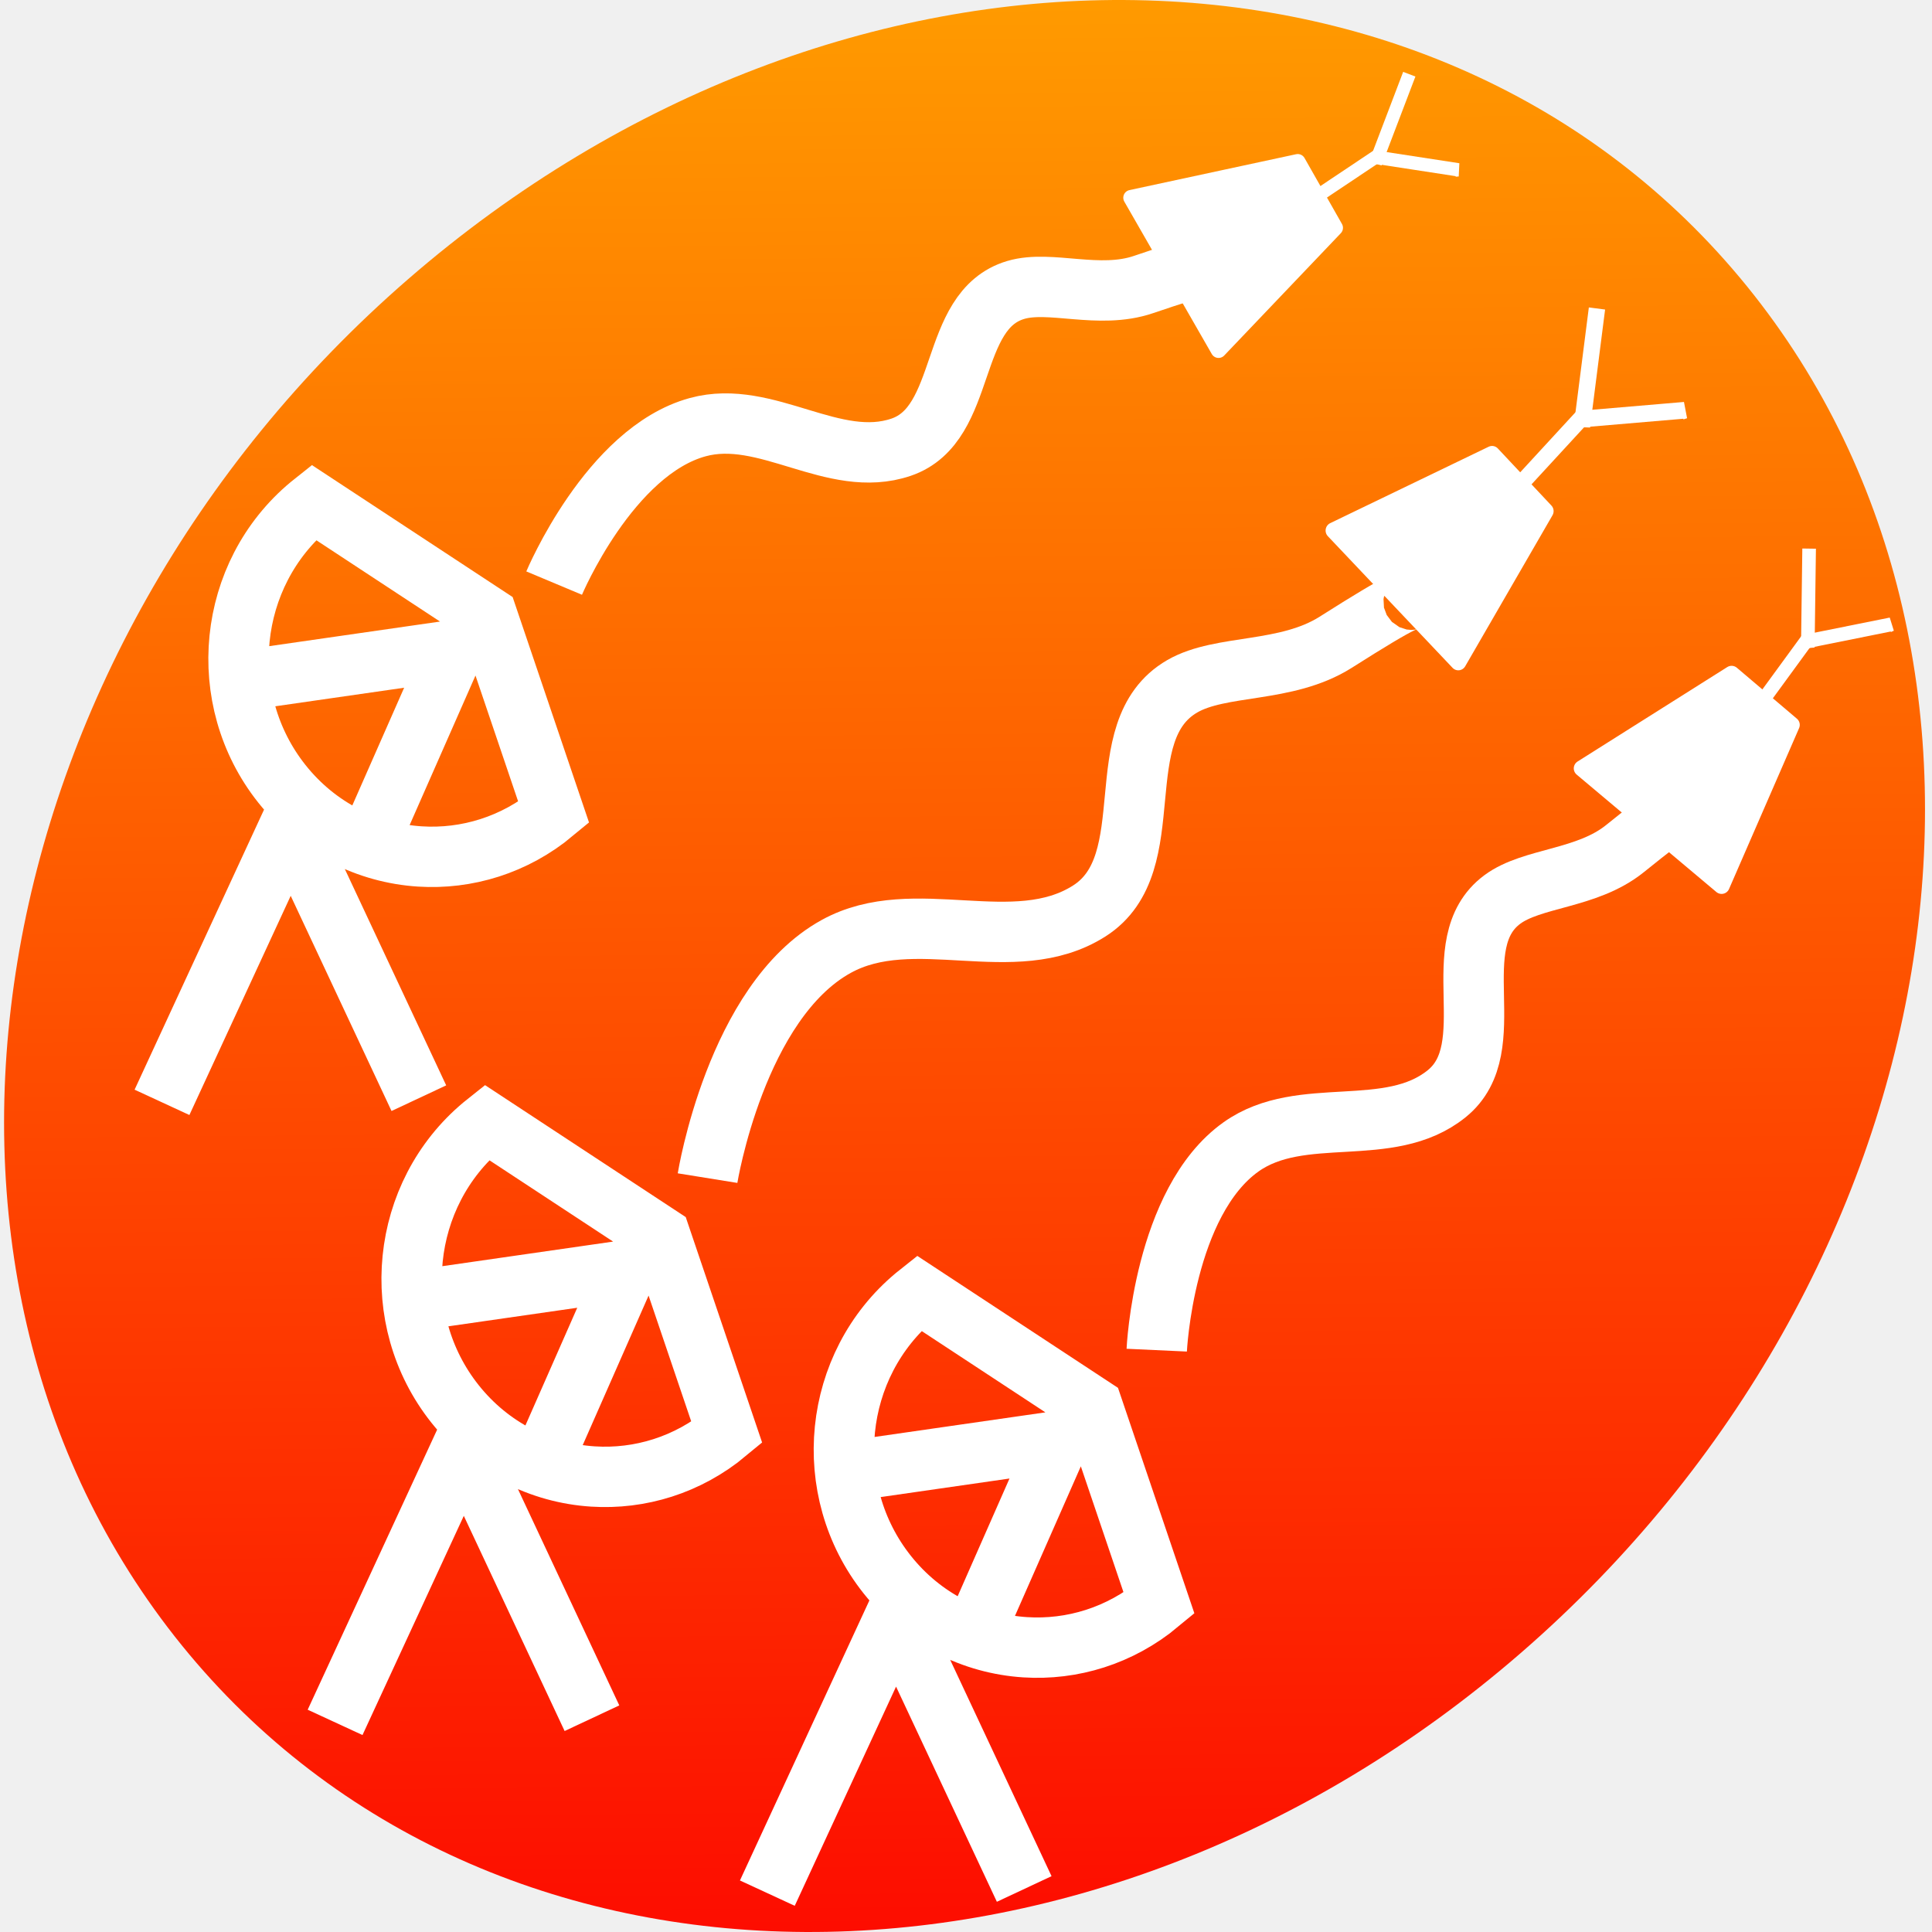
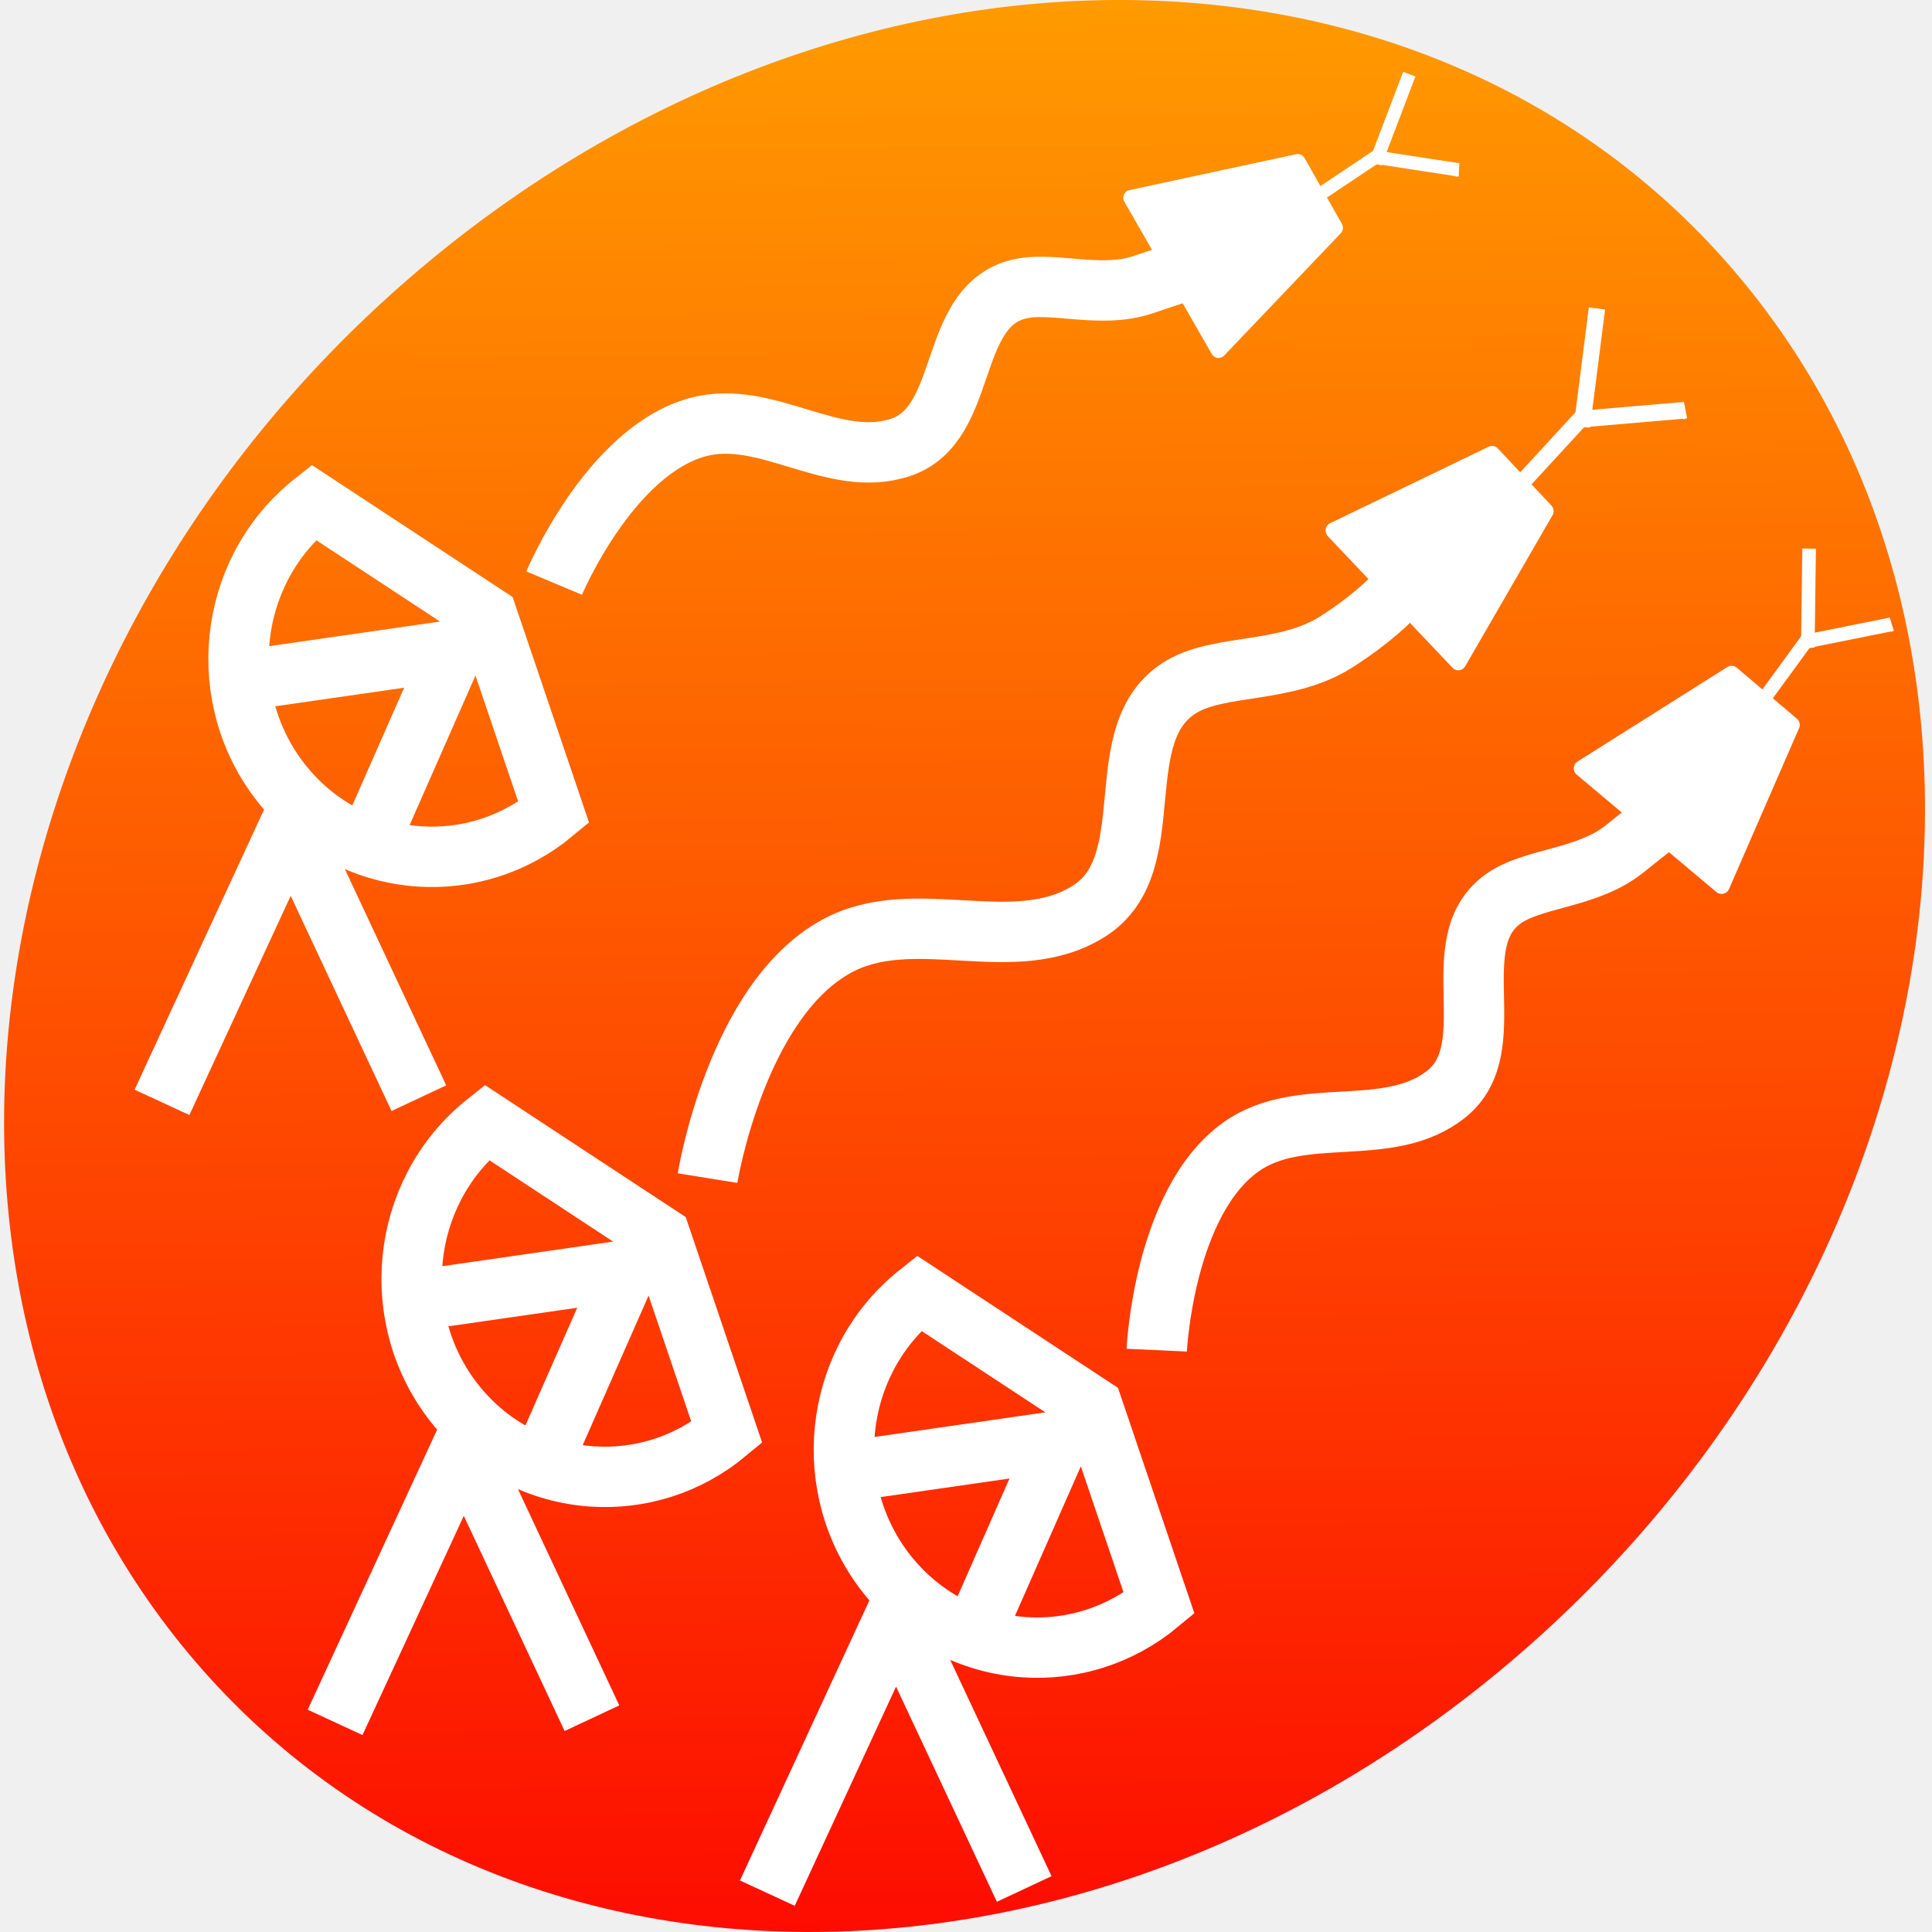
<svg xmlns="http://www.w3.org/2000/svg" xmlns:xlink="http://www.w3.org/1999/xlink" width="32" height="32" preserveAspectRatio="x400Y600 meet" viewBox="0 0 400 600" id="svg2" version="1.1">
  <defs id="defs4">
    <linearGradient xlink:href="#linearGradient3767" id="linearGradient3798" x1="195.551" y1="163.121" x2="83.652" y2="298.258" gradientUnits="userSpaceOnUse" spreadMethod="repeat" />
    <linearGradient id="linearGradient3767">
      <stop id="stop3800" offset="0" style="stop-color:#ffa900;stop-opacity:1;" />
      <stop id="stop3775" offset="1" style="stop-color:#fd0000;stop-opacity:1;" />
    </linearGradient>
    <linearGradient y2="298.258" x2="83.652" y1="163.121" x1="195.551" spreadMethod="repeat" gradientUnits="userSpaceOnUse" id="linearGradient3617" xlink:href="#linearGradient3767" />
  </defs>
  <g id="layer1">
    <path style="fill:url(#linearGradient3617);fill-opacity:1;fill-rule:nonzero;stroke:none" id="path3837" d="m 221.239,233.128 a 80.323,68.372 0 1 1 -160.646,0 80.323,68.372 0 1 1 160.646,0 z" transform="matrix(3.025734,-2.627284,2.528675,3.118619,-816.3311,-56.8118)" mask="none" clip-path="none" />
    <g id="g3711" transform="matrix(0.1093577,0.00647146,-0.00647146,0.1093577,288.6451,80.90382)">
      <g transform="matrix(-4.615391,17.21177,-16.89676,-4.53092,564.2005,-2871.875)" id="g3804">
        <g id="g4560">
          <path transform="matrix(-0.2055223,-0.7807254,0.7664366,-0.2093539,64.47692,227.6342)" style="fill:none;stroke:#ffffff;stroke-width:12.104;stroke-linecap:butt;stroke-linejoin:miter;stroke-miterlimit:4;stroke-opacity:1;stroke-dasharray:none" d="m 117.424,270.374 c 0,0 9.5,-27.036 26.889,-32.909 13.533,-4.57 27.706,6.992 40.936,1.605 13.26,-5.399 7.624,-27.967 21.089,-32.831 6.771,-2.446 16.747,0.967 25.487,-2.593 12.077,-4.919 14.048,-5.309 13.287,-3.778" id="path2989" />
          <path transform="matrix(0.05611718,0,0,0.05716338,128.8833,-24.47891)" style="fill:#ffffff;fill-opacity:1;stroke:#ffffff;stroke-width:44.256;stroke-linecap:round;stroke-linejoin:round;stroke-miterlimit:4;stroke-opacity:1;stroke-dasharray:none" d="M 316.531,193.092 562.129,609.267 893.852,237.61 460.447,33.372 z" id="path3853" />
          <path id="path3855-7" d="m 142.079,-24.836 -2.292,-13.704 0.186,0.452 0,0" style="fill:none;stroke:#ffffff;stroke-width:2.124;stroke-linecap:butt;stroke-linejoin:miter;stroke-miterlimit:4;stroke-opacity:1;stroke-dasharray:none" />
          <path id="path3855-7-0" d="m 127.813,-26.113 15.123,0.664 -0.475,0.066 0,0" style="fill:none;stroke:#ffffff;stroke-width:2.124;stroke-linecap:butt;stroke-linejoin:miter;stroke-miterlimit:4;stroke-opacity:1;stroke-dasharray:none" />
          <path id="path3855-7-05" d="m 150.777,-18.24 -9.576,-7.578 0.463,0.302 0,0" style="fill:none;stroke:#ffffff;stroke-width:2.124;stroke-linecap:butt;stroke-linejoin:miter;stroke-miterlimit:4;stroke-opacity:1;stroke-dasharray:none" />
        </g>
      </g>
    </g>
    <path id="path4527" style="fill:none;stroke:#ffffff;stroke-width:18.75;stroke-linecap:butt;stroke-linejoin:miter;stroke-miterlimit:4;stroke-opacity:1;stroke-dasharray:none" d="m -49.691,342.343 39.914,-86.357 39.857,85.064 m 41.896,-88.718 c -12.179,10.135 -27.065,14.577 -41.584,13.65 -16.153,-1.031 -31.852,-8.707 -42.865,-22.58 -20.912,-26.343 -17.007,-65.055 8.721,-86.466 0.379,-0.316 0.762,-0.626 1.149,-0.933 l 53.963,35.478 z m -96.854,-40.967 65.781,-9.474 -26.835,60.932" />
    <g id="g3711-6" transform="matrix(0.1347699,-0.02427871,0.02427871,0.1347699,353.3967,180.5114)">
      <g id="g3718-0" transform="matrix(-0.2590028,0.9658766,-0.9658766,-0.2590028,382.9683,-542.6536)">
        <g id="g3804-5" transform="matrix(17.81985,0,0,17.49371,-2296.68,428.227)">
          <g id="g4560-3">
-             <path id="path2989-6" d="m 117.424,270.374 c 0,0 9.5,-27.036 26.889,-32.909 13.533,-4.57 27.706,6.992 40.936,1.605 13.26,-5.399 7.624,-27.967 21.089,-32.831 6.771,-2.446 16.747,0.967 25.487,-2.593 12.077,-4.919 14.048,-5.309 13.287,-3.778" style="fill:none;stroke:#ffffff;stroke-width:9.683;stroke-linecap:butt;stroke-linejoin:miter;stroke-miterlimit:4;stroke-opacity:1;stroke-dasharray:none" transform="matrix(-0.2055223,-0.7807254,0.7664366,-0.2093539,64.47692,227.6342)" />
+             <path id="path2989-6" d="m 117.424,270.374 c 0,0 9.5,-27.036 26.889,-32.909 13.533,-4.57 27.706,6.992 40.936,1.605 13.26,-5.399 7.624,-27.967 21.089,-32.831 6.771,-2.446 16.747,0.967 25.487,-2.593 12.077,-4.919 15.38,-10.287 14.619,-8.756" style="fill:none;stroke:#ffffff;stroke-width:9.683;stroke-linecap:butt;stroke-linejoin:miter;stroke-miterlimit:4;stroke-opacity:1;stroke-dasharray:none" transform="matrix(-0.2055223,-0.7807254,0.7664366,-0.2093539,64.47692,227.6342)" />
            <path id="path3853-3" d="m 147.394,-14.138 11.38,19.643 15.37,-17.542 -20.082,-9.64 z" style="fill:#ffffff;fill-opacity:1;stroke:#ffffff;stroke-width:2.07;stroke-linecap:round;stroke-linejoin:round;stroke-miterlimit:4;stroke-opacity:1;stroke-dasharray:none" />
            <path style="fill:none;stroke:#ffffff;stroke-width:2.124;stroke-linecap:butt;stroke-linejoin:miter;stroke-miterlimit:4;stroke-opacity:1;stroke-dasharray:none" d="m 142.079,-24.836 -2.292,-13.704 0.186,0.452 0,0" id="path3855-7-2" />
            <path style="fill:none;stroke:#ffffff;stroke-width:2.124;stroke-linecap:butt;stroke-linejoin:miter;stroke-miterlimit:4;stroke-opacity:1;stroke-dasharray:none" d="m 127.813,-26.113 15.123,0.664 -0.475,0.066 0,0" id="path3855-7-0-5" />
            <path style="fill:none;stroke:#ffffff;stroke-width:2.124;stroke-linecap:butt;stroke-linejoin:miter;stroke-miterlimit:4;stroke-opacity:1;stroke-dasharray:none" d="m 150.777,-18.24 -9.576,-7.578 0.463,0.302 0,0" id="path3855-7-05-9" />
          </g>
        </g>
      </g>
    </g>
    <g id="g3711-5" transform="matrix(0.1089675,-0.03272102,0.03272102,0.1089675,434.6784,244.3039)">
      <g id="g3718-6" transform="matrix(-0.2590028,0.9658766,-0.9658766,-0.2590028,382.9683,-542.6536)">
        <g id="g3804-3" transform="matrix(17.81985,0,0,17.49371,-2296.68,428.227)">
          <g id="g4560-7">
            <path id="path2989-9" d="m 117.424,270.374 c 0,0 9.5,-27.036 26.889,-32.909 13.533,-4.57 27.706,6.992 40.936,1.605 13.26,-5.399 7.624,-27.967 21.089,-32.831 6.771,-2.446 16.747,0.967 25.487,-2.593 12.077,-4.919 14.048,-5.309 13.287,-3.778" style="fill:none;stroke:#ffffff;stroke-width:11.655;stroke-linecap:butt;stroke-linejoin:miter;stroke-miterlimit:4;stroke-opacity:1;stroke-dasharray:none" transform="matrix(-0.2055223,-0.7807254,0.7664366,-0.2093539,64.47692,227.6342)" />
            <path id="path3853-2" d="M 316.531,193.092 562.129,609.267 893.852,237.61 460.447,33.372 z" style="fill:#ffffff;fill-opacity:1;stroke:#ffffff;stroke-width:44.256;stroke-linecap:round;stroke-linejoin:round;stroke-miterlimit:4;stroke-opacity:1;stroke-dasharray:none" transform="matrix(0.05611718,0,0,0.05716338,128.8833,-24.47891)" />
            <path style="fill:none;stroke:#ffffff;stroke-width:2.124;stroke-linecap:butt;stroke-linejoin:miter;stroke-miterlimit:4;stroke-opacity:1;stroke-dasharray:none" d="m 142.079,-24.836 -2.292,-13.704 0.186,0.452 0,0" id="path3855-7-04" />
            <path style="fill:none;stroke:#ffffff;stroke-width:2.124;stroke-linecap:butt;stroke-linejoin:miter;stroke-miterlimit:4;stroke-opacity:1;stroke-dasharray:none" d="m 127.813,-26.113 15.123,0.664 -0.475,0.066 0,0" id="path3855-7-0-2" />
            <path style="fill:none;stroke:#ffffff;stroke-width:2.124;stroke-linecap:butt;stroke-linejoin:miter;stroke-miterlimit:4;stroke-opacity:1;stroke-dasharray:none" d="m 150.777,-18.24 -9.576,-7.578 0.463,0.302 0,0" id="path3855-7-05-6" />
          </g>
        </g>
      </g>
    </g>
    <path id="path4527-6" style="fill:none;stroke:#ffffff;stroke-width:18.75;stroke-linecap:butt;stroke-linejoin:miter;stroke-miterlimit:4;stroke-opacity:1;stroke-dasharray:none" d="M 4.066,534.899 43.98,448.542 83.837,533.606 M 125.733,444.888 C 113.554,455.024 98.668,459.465 84.148,458.539 67.995,457.508 52.296,449.832 41.283,435.959 20.372,409.616 24.276,370.904 50.004,349.493 c 0.379,-0.316 0.762,-0.626 1.149,-0.933 l 53.963,35.478 z m -96.854,-40.967 65.781,-9.474 -26.835,60.932" />
    <path id="path4527-0" style="fill:none;stroke:#ffffff;stroke-width:18.75;stroke-linecap:butt;stroke-linejoin:miter;stroke-miterlimit:4;stroke-opacity:1;stroke-dasharray:none" d="m 138.306,587.932 39.914,-86.357 39.857,85.064 m 41.896,-88.718 c -12.179,10.135 -27.065,14.577 -41.584,13.65 -16.153,-1.031 -31.852,-8.707 -42.865,-22.58 -20.912,-26.343 -17.007,-65.055 8.721,-86.466 0.379,-0.316 0.762,-0.626 1.149,-0.933 l 53.963,35.478 z m -96.854,-40.967 65.781,-9.474 -26.835,60.932" />
  </g>
</svg>
